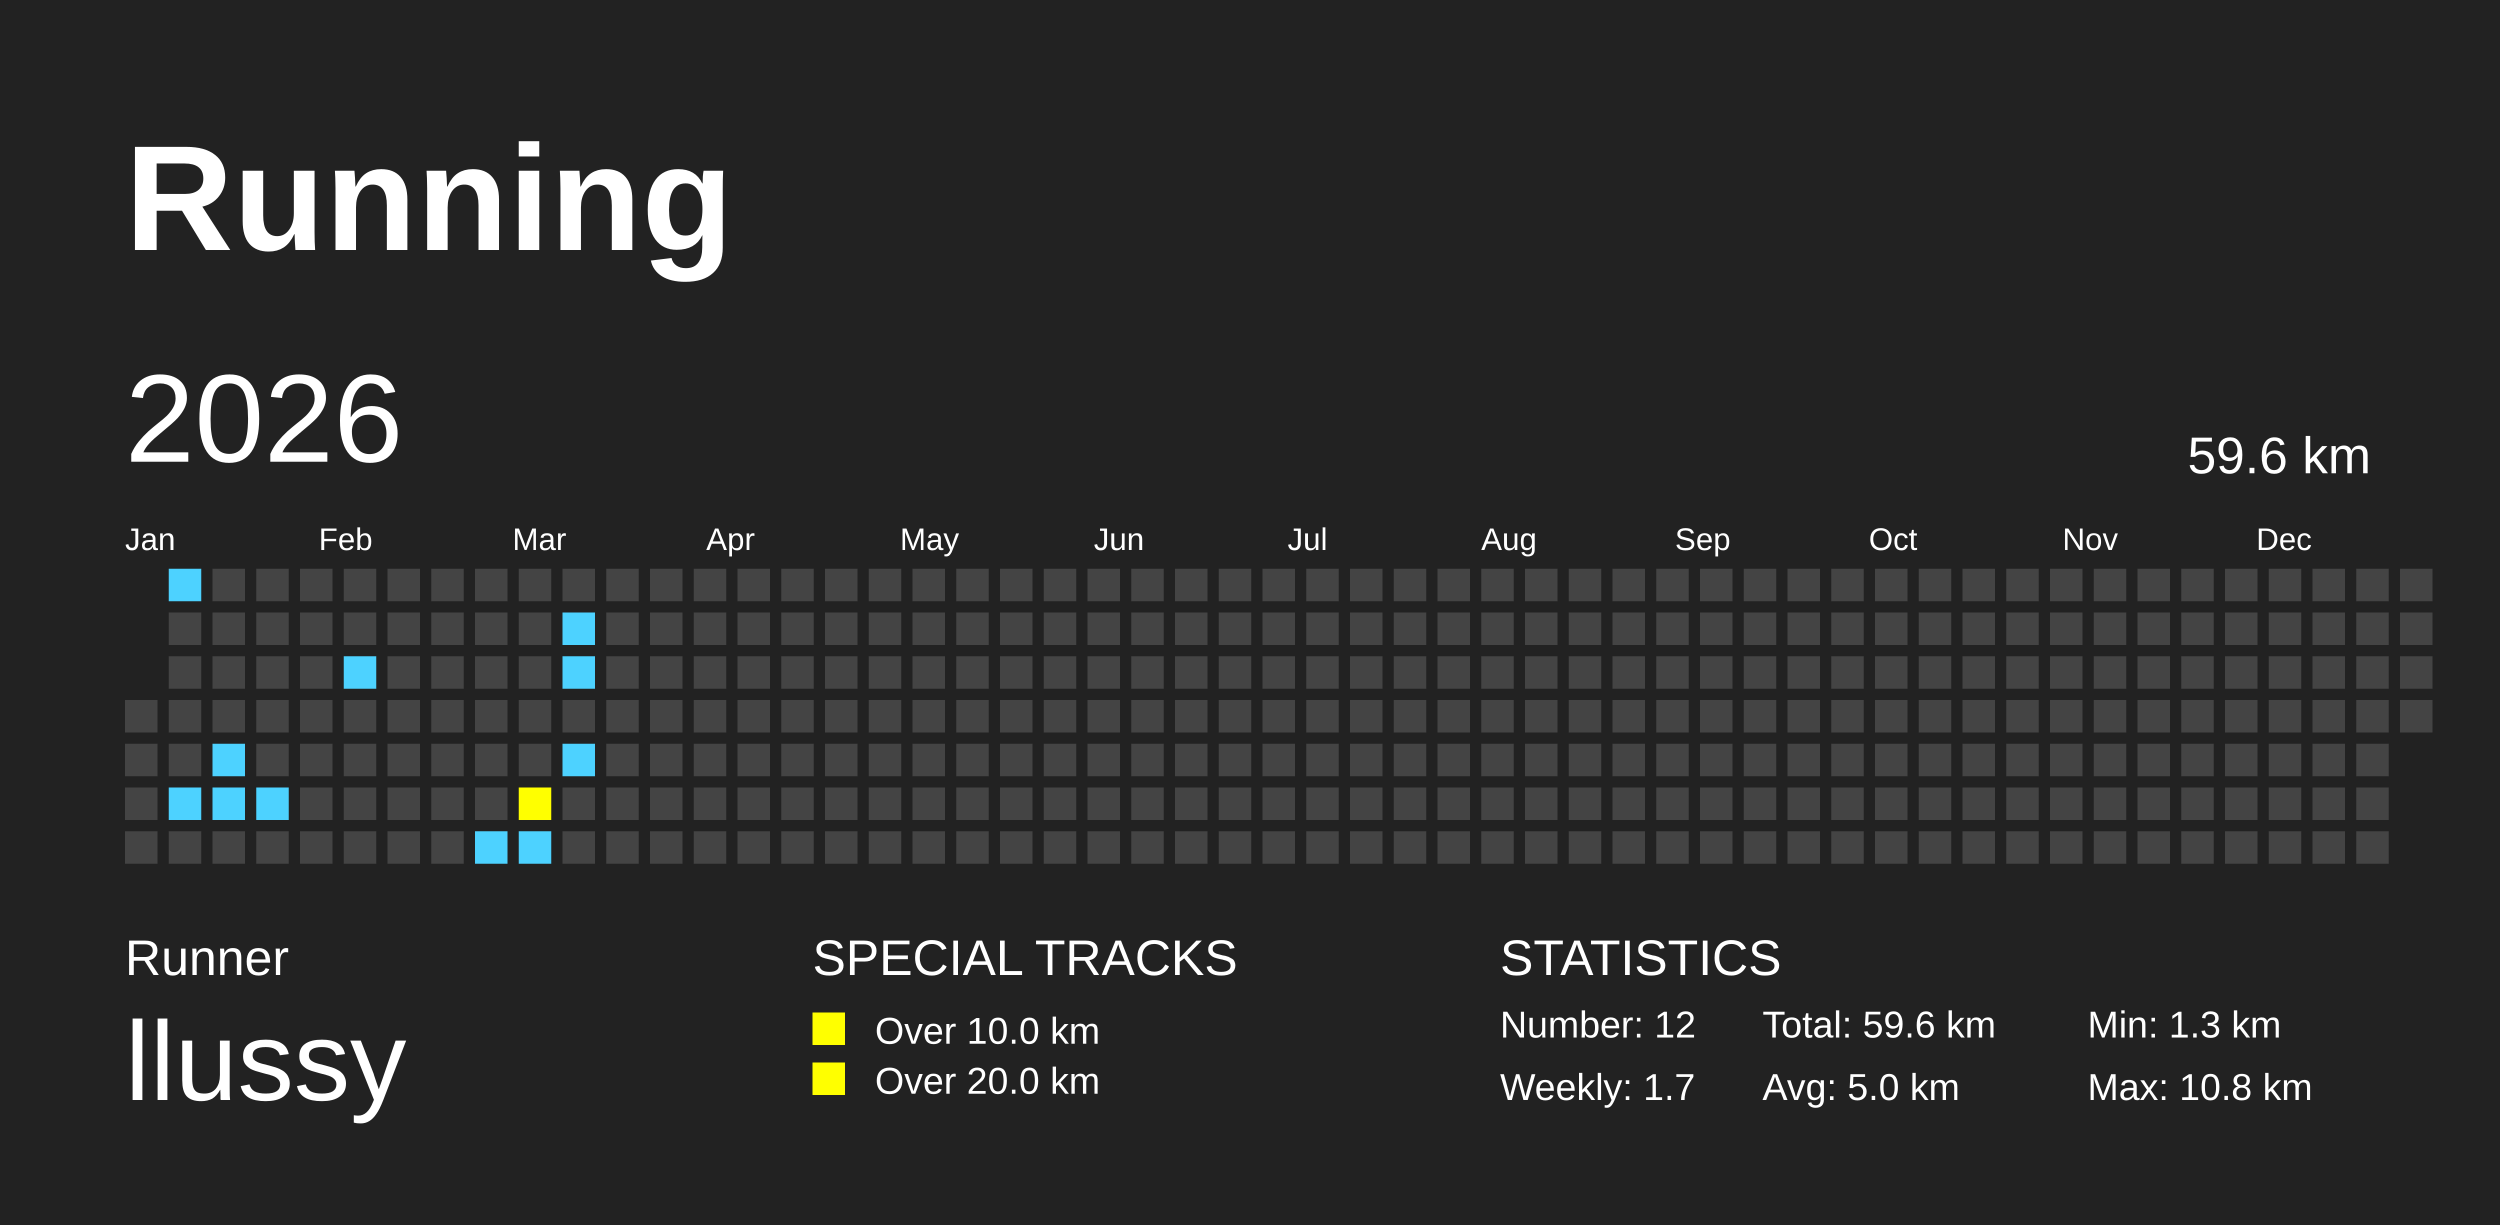
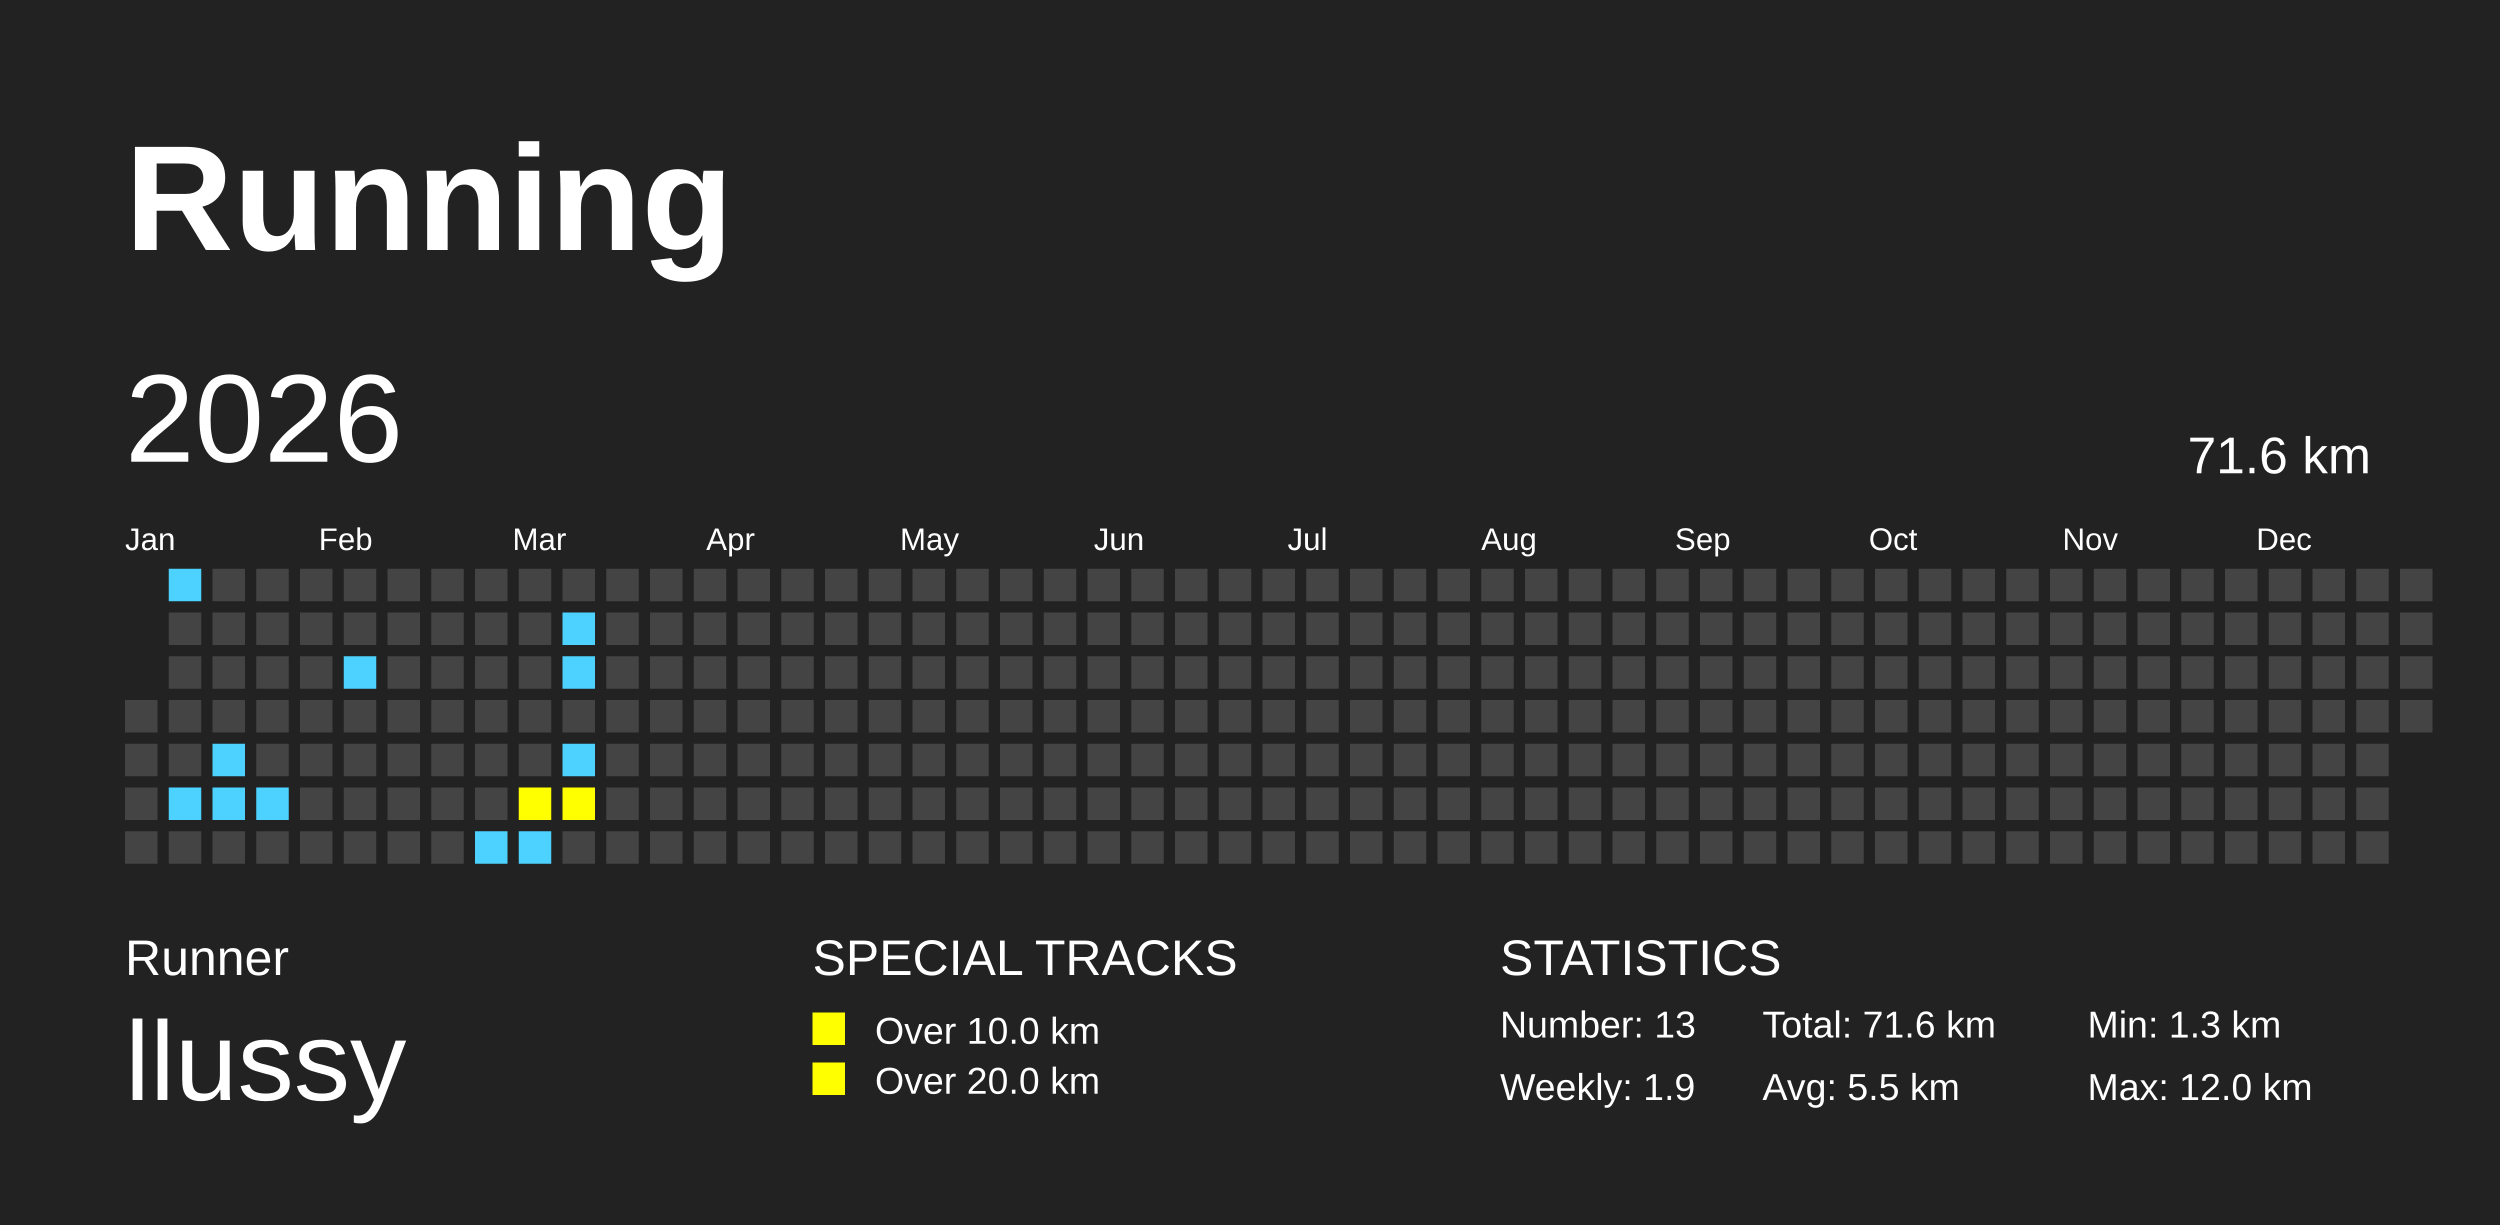
<svg xmlns="http://www.w3.org/2000/svg" baseProfile="full" height="98mm" version="1.1" viewBox="0,0,200,98" width="200mm">
  <defs />
  <rect fill="#222222" height="98" width="200" x="0" y="0" />
  <text fill="#FFFFFF" style="font-size:12px; font-family:Arial; font-weight:bold;" x="10" y="20">Running</text>
  <text fill="#FFFFFF" style="font-size:4px; font-family:Arial" x="10" y="78">Runner</text>
  <text fill="#FFFFFF" style="font-size:9px; font-family:Arial" x="10" y="88">llussy</text>
  <text fill="#FFFFFF" style="font-size:4px; font-family:Arial" x="65" y="78">SPECIAL TRACKS</text>
  <rect fill="#FFFF00" height="2.6" width="2.6" x="65" y="81" />
  <text fill="#FFFFFF" style="font-size:3px; font-family:Arial" x="70" y="83.5">Over 10.0 km</text>
  <rect fill="#FFFF00" height="2.6" width="2.6" x="65" y="85" />
  <text fill="#FFFFFF" style="font-size:3px; font-family:Arial" x="70" y="87.5">Over 20.0 km</text>
  <text fill="#FFFFFF" style="font-size:4px; font-family:Arial" x="120" y="78">STATISTICS</text>
-   <text fill="#FFFFFF" style="font-size:3px; font-family:Arial" x="120" y="83">Number: 12</text>
-   <text fill="#FFFFFF" style="font-size:3px; font-family:Arial" x="120" y="88">Weekly: 1.7</text>
-   <text fill="#FFFFFF" style="font-size:3px; font-family:Arial" x="141" y="83">Total: 59.6 km</text>
-   <text fill="#FFFFFF" style="font-size:3px; font-family:Arial" x="141" y="88">Avg: 5.0 km</text>
+   <text fill="#FFFFFF" style="font-size:3px; font-family:Arial" x="120" y="83">Number: 13</text>
+   <text fill="#FFFFFF" style="font-size:3px; font-family:Arial" x="120" y="88">Weekly: 1.9</text>
+   <text fill="#FFFFFF" style="font-size:3px; font-family:Arial" x="141" y="83">Total: 71.6 km</text>
+   <text fill="#FFFFFF" style="font-size:3px; font-family:Arial" x="141" y="88">Avg: 5.5 km</text>
  <text fill="#FFFFFF" style="font-size:3px; font-family:Arial" x="167" y="83">Min: 1.3 km</text>
-   <text fill="#FFFFFF" style="font-size:3px; font-family:Arial" x="167" y="88">Max: 10.8 km</text>
+   <text fill="#FFFFFF" style="font-size:3px; font-family:Arial" x="167" y="88">Max: 12.0 km</text>
  <text dominant-baseline="hanging" fill="#FFFFFF" style="font-size:10.0px; font-family:Arial;" x="10" y="30">2026</text>
-   <text dominant-baseline="hanging" fill="#FFFFFF" style="font-size:4.125px; font-family:Arial;" x="175" y="35">59.6 km</text>
+   <text dominant-baseline="hanging" fill="#FFFFFF" style="font-size:4.125px; font-family:Arial;" x="175" y="35">71.6 km</text>
  <text fill="#FFFFFF" style="font-size:2.5px; font-family:Arial" x="10.0" y="44">Jan</text>
  <text fill="#FFFFFF" style="font-size:2.5px; font-family:Arial" x="25.5" y="44">Feb</text>
  <text fill="#FFFFFF" style="font-size:2.5px; font-family:Arial" x="41.0" y="44">Mar</text>
  <text fill="#FFFFFF" style="font-size:2.5px; font-family:Arial" x="56.5" y="44">Apr</text>
  <text fill="#FFFFFF" style="font-size:2.5px; font-family:Arial" x="72.0" y="44">May</text>
  <text fill="#FFFFFF" style="font-size:2.5px; font-family:Arial" x="87.5" y="44">Jun</text>
  <text fill="#FFFFFF" style="font-size:2.5px; font-family:Arial" x="103.0" y="44">Jul</text>
  <text fill="#FFFFFF" style="font-size:2.5px; font-family:Arial" x="118.5" y="44">Aug</text>
  <text fill="#FFFFFF" style="font-size:2.5px; font-family:Arial" x="134.0" y="44">Sep</text>
  <text fill="#FFFFFF" style="font-size:2.5px; font-family:Arial" x="149.5" y="44">Oct</text>
  <text fill="#FFFFFF" style="font-size:2.5px; font-family:Arial" x="165.0" y="44">Nov</text>
  <text fill="#FFFFFF" style="font-size:2.5px; font-family:Arial" x="180.5" y="44">Dec</text>
  <rect fill="#444444" height="2.6" width="2.6" x="10.0" y="56.0" />
  <rect fill="#444444" height="2.6" width="2.6" x="10.0" y="59.5" />
  <rect fill="#444444" height="2.6" width="2.6" x="10.0" y="63.0" />
  <rect fill="#444444" height="2.6" width="2.6" x="10.0" y="66.5" />
  <rect fill="#4DD2FF" height="2.6" width="2.6" x="13.5" y="45.5" />
  <rect fill="#444444" height="2.6" width="2.6" x="13.5" y="49.0" />
  <rect fill="#444444" height="2.6" width="2.6" x="13.5" y="52.5" />
  <rect fill="#444444" height="2.6" width="2.6" x="13.5" y="56.0" />
  <rect fill="#444444" height="2.6" width="2.6" x="13.5" y="59.5" />
  <rect fill="#4DD2FF" height="2.6" width="2.6" x="13.5" y="63.0" />
  <rect fill="#444444" height="2.6" width="2.6" x="13.5" y="66.5" />
  <rect fill="#444444" height="2.6" width="2.6" x="17.0" y="45.5" />
  <rect fill="#444444" height="2.6" width="2.6" x="17.0" y="49.0" />
  <rect fill="#444444" height="2.6" width="2.6" x="17.0" y="52.5" />
  <rect fill="#444444" height="2.6" width="2.6" x="17.0" y="56.0" />
  <rect fill="#4DD2FF" height="2.6" width="2.6" x="17.0" y="59.5" />
  <rect fill="#4DD2FF" height="2.6" width="2.6" x="17.0" y="63.0" />
  <rect fill="#444444" height="2.6" width="2.6" x="17.0" y="66.5" />
  <rect fill="#444444" height="2.6" width="2.6" x="20.5" y="45.5" />
  <rect fill="#444444" height="2.6" width="2.6" x="20.5" y="49.0" />
  <rect fill="#444444" height="2.6" width="2.6" x="20.5" y="52.5" />
  <rect fill="#444444" height="2.6" width="2.6" x="20.5" y="56.0" />
  <rect fill="#444444" height="2.6" width="2.6" x="20.5" y="59.5" />
  <rect fill="#4DD2FF" height="2.6" width="2.6" x="20.5" y="63.0" />
  <rect fill="#444444" height="2.6" width="2.6" x="20.5" y="66.5" />
  <rect fill="#444444" height="2.6" width="2.6" x="24.0" y="45.5" />
  <rect fill="#444444" height="2.6" width="2.6" x="24.0" y="49.0" />
  <rect fill="#444444" height="2.6" width="2.6" x="24.0" y="52.5" />
  <rect fill="#444444" height="2.6" width="2.6" x="24.0" y="56.0" />
  <rect fill="#444444" height="2.6" width="2.6" x="24.0" y="59.5" />
  <rect fill="#444444" height="2.6" width="2.6" x="24.0" y="63.0" />
  <rect fill="#444444" height="2.6" width="2.6" x="24.0" y="66.5" />
  <rect fill="#444444" height="2.6" width="2.6" x="27.5" y="45.5" />
  <rect fill="#444444" height="2.6" width="2.6" x="27.5" y="49.0" />
  <rect fill="#4DD2FF" height="2.6" width="2.6" x="27.5" y="52.5" />
  <rect fill="#444444" height="2.6" width="2.6" x="27.5" y="56.0" />
  <rect fill="#444444" height="2.6" width="2.6" x="27.5" y="59.5" />
  <rect fill="#444444" height="2.6" width="2.6" x="27.5" y="63.0" />
  <rect fill="#444444" height="2.6" width="2.6" x="27.5" y="66.5" />
  <rect fill="#444444" height="2.6" width="2.6" x="31.0" y="45.5" />
  <rect fill="#444444" height="2.6" width="2.6" x="31.0" y="49.0" />
  <rect fill="#444444" height="2.6" width="2.6" x="31.0" y="52.5" />
  <rect fill="#444444" height="2.6" width="2.6" x="31.0" y="56.0" />
  <rect fill="#444444" height="2.6" width="2.6" x="31.0" y="59.5" />
  <rect fill="#444444" height="2.6" width="2.6" x="31.0" y="63.0" />
  <rect fill="#444444" height="2.6" width="2.6" x="31.0" y="66.5" />
  <rect fill="#444444" height="2.6" width="2.6" x="34.5" y="45.5" />
  <rect fill="#444444" height="2.6" width="2.6" x="34.5" y="49.0" />
  <rect fill="#444444" height="2.6" width="2.6" x="34.5" y="52.5" />
  <rect fill="#444444" height="2.6" width="2.6" x="34.5" y="56.0" />
  <rect fill="#444444" height="2.6" width="2.6" x="34.5" y="59.5" />
  <rect fill="#444444" height="2.6" width="2.6" x="34.5" y="63.0" />
  <rect fill="#444444" height="2.6" width="2.6" x="34.5" y="66.5" />
  <rect fill="#444444" height="2.6" width="2.6" x="38.0" y="45.5" />
  <rect fill="#444444" height="2.6" width="2.6" x="38.0" y="49.0" />
  <rect fill="#444444" height="2.6" width="2.6" x="38.0" y="52.5" />
  <rect fill="#444444" height="2.6" width="2.6" x="38.0" y="56.0" />
  <rect fill="#444444" height="2.6" width="2.6" x="38.0" y="59.5" />
  <rect fill="#444444" height="2.6" width="2.6" x="38.0" y="63.0" />
  <rect fill="#4DD2FF" height="2.6" width="2.6" x="38.0" y="66.5" />
  <rect fill="#444444" height="2.6" width="2.6" x="41.5" y="45.5" />
  <rect fill="#444444" height="2.6" width="2.6" x="41.5" y="49.0" />
  <rect fill="#444444" height="2.6" width="2.6" x="41.5" y="52.5" />
  <rect fill="#444444" height="2.6" width="2.6" x="41.5" y="56.0" />
  <rect fill="#444444" height="2.6" width="2.6" x="41.5" y="59.5" />
  <rect fill="#FFFF00" height="2.6" width="2.6" x="41.5" y="63.0" />
  <rect fill="#4DD2FF" height="2.6" width="2.6" x="41.5" y="66.5" />
  <rect fill="#444444" height="2.6" width="2.6" x="45.0" y="45.5" />
  <rect fill="#4DD2FF" height="2.6" width="2.6" x="45.0" y="49.0" />
  <rect fill="#4DD2FF" height="2.6" width="2.6" x="45.0" y="52.5" />
  <rect fill="#444444" height="2.6" width="2.6" x="45.0" y="56.0" />
  <rect fill="#4DD2FF" height="2.6" width="2.6" x="45.0" y="59.5" />
-   <rect fill="#444444" height="2.6" width="2.6" x="45.0" y="63.0" />
+   <rect fill="#FFFF00" height="2.6" width="2.6" x="45.0" y="63.0" />
  <rect fill="#444444" height="2.6" width="2.6" x="45.0" y="66.5" />
  <rect fill="#444444" height="2.6" width="2.6" x="48.5" y="45.5" />
  <rect fill="#444444" height="2.6" width="2.6" x="48.5" y="49.0" />
  <rect fill="#444444" height="2.6" width="2.6" x="48.5" y="52.5" />
  <rect fill="#444444" height="2.6" width="2.6" x="48.5" y="56.0" />
  <rect fill="#444444" height="2.6" width="2.6" x="48.5" y="59.5" />
  <rect fill="#444444" height="2.6" width="2.6" x="48.5" y="63.0" />
  <rect fill="#444444" height="2.6" width="2.6" x="48.5" y="66.5" />
  <rect fill="#444444" height="2.6" width="2.6" x="52.0" y="45.5" />
  <rect fill="#444444" height="2.6" width="2.6" x="52.0" y="49.0" />
  <rect fill="#444444" height="2.6" width="2.6" x="52.0" y="52.5" />
  <rect fill="#444444" height="2.6" width="2.6" x="52.0" y="56.0" />
  <rect fill="#444444" height="2.6" width="2.6" x="52.0" y="59.5" />
  <rect fill="#444444" height="2.6" width="2.6" x="52.0" y="63.0" />
  <rect fill="#444444" height="2.6" width="2.6" x="52.0" y="66.5" />
  <rect fill="#444444" height="2.6" width="2.6" x="55.5" y="45.5" />
  <rect fill="#444444" height="2.6" width="2.6" x="55.5" y="49.0" />
  <rect fill="#444444" height="2.6" width="2.6" x="55.5" y="52.5" />
  <rect fill="#444444" height="2.6" width="2.6" x="55.5" y="56.0" />
  <rect fill="#444444" height="2.6" width="2.6" x="55.5" y="59.5" />
  <rect fill="#444444" height="2.6" width="2.6" x="55.5" y="63.0" />
  <rect fill="#444444" height="2.6" width="2.6" x="55.5" y="66.5" />
  <rect fill="#444444" height="2.6" width="2.6" x="59.0" y="45.5" />
  <rect fill="#444444" height="2.6" width="2.6" x="59.0" y="49.0" />
  <rect fill="#444444" height="2.6" width="2.6" x="59.0" y="52.5" />
  <rect fill="#444444" height="2.6" width="2.6" x="59.0" y="56.0" />
  <rect fill="#444444" height="2.6" width="2.6" x="59.0" y="59.5" />
  <rect fill="#444444" height="2.6" width="2.6" x="59.0" y="63.0" />
  <rect fill="#444444" height="2.6" width="2.6" x="59.0" y="66.5" />
  <rect fill="#444444" height="2.6" width="2.6" x="62.5" y="45.5" />
  <rect fill="#444444" height="2.6" width="2.6" x="62.5" y="49.0" />
  <rect fill="#444444" height="2.6" width="2.6" x="62.5" y="52.5" />
  <rect fill="#444444" height="2.6" width="2.6" x="62.5" y="56.0" />
  <rect fill="#444444" height="2.6" width="2.6" x="62.5" y="59.5" />
  <rect fill="#444444" height="2.6" width="2.6" x="62.5" y="63.0" />
  <rect fill="#444444" height="2.6" width="2.6" x="62.5" y="66.5" />
  <rect fill="#444444" height="2.6" width="2.6" x="66.0" y="45.5" />
  <rect fill="#444444" height="2.6" width="2.6" x="66.0" y="49.0" />
  <rect fill="#444444" height="2.6" width="2.6" x="66.0" y="52.5" />
  <rect fill="#444444" height="2.6" width="2.6" x="66.0" y="56.0" />
  <rect fill="#444444" height="2.6" width="2.6" x="66.0" y="59.5" />
  <rect fill="#444444" height="2.6" width="2.6" x="66.0" y="63.0" />
  <rect fill="#444444" height="2.6" width="2.6" x="66.0" y="66.5" />
  <rect fill="#444444" height="2.6" width="2.6" x="69.5" y="45.5" />
  <rect fill="#444444" height="2.6" width="2.6" x="69.5" y="49.0" />
  <rect fill="#444444" height="2.6" width="2.6" x="69.5" y="52.5" />
  <rect fill="#444444" height="2.6" width="2.6" x="69.5" y="56.0" />
  <rect fill="#444444" height="2.6" width="2.6" x="69.5" y="59.5" />
  <rect fill="#444444" height="2.6" width="2.6" x="69.5" y="63.0" />
  <rect fill="#444444" height="2.6" width="2.6" x="69.5" y="66.5" />
  <rect fill="#444444" height="2.6" width="2.6" x="73.0" y="45.5" />
  <rect fill="#444444" height="2.6" width="2.6" x="73.0" y="49.0" />
  <rect fill="#444444" height="2.6" width="2.6" x="73.0" y="52.5" />
  <rect fill="#444444" height="2.6" width="2.6" x="73.0" y="56.0" />
  <rect fill="#444444" height="2.6" width="2.6" x="73.0" y="59.5" />
  <rect fill="#444444" height="2.6" width="2.6" x="73.0" y="63.0" />
  <rect fill="#444444" height="2.6" width="2.6" x="73.0" y="66.5" />
  <rect fill="#444444" height="2.6" width="2.6" x="76.5" y="45.5" />
  <rect fill="#444444" height="2.6" width="2.6" x="76.5" y="49.0" />
  <rect fill="#444444" height="2.6" width="2.6" x="76.5" y="52.5" />
  <rect fill="#444444" height="2.6" width="2.6" x="76.5" y="56.0" />
  <rect fill="#444444" height="2.6" width="2.6" x="76.5" y="59.5" />
  <rect fill="#444444" height="2.6" width="2.6" x="76.5" y="63.0" />
  <rect fill="#444444" height="2.6" width="2.6" x="76.5" y="66.5" />
  <rect fill="#444444" height="2.6" width="2.6" x="80.0" y="45.5" />
  <rect fill="#444444" height="2.6" width="2.6" x="80.0" y="49.0" />
  <rect fill="#444444" height="2.6" width="2.6" x="80.0" y="52.5" />
  <rect fill="#444444" height="2.6" width="2.6" x="80.0" y="56.0" />
  <rect fill="#444444" height="2.6" width="2.6" x="80.0" y="59.5" />
  <rect fill="#444444" height="2.6" width="2.6" x="80.0" y="63.0" />
  <rect fill="#444444" height="2.6" width="2.6" x="80.0" y="66.5" />
  <rect fill="#444444" height="2.6" width="2.6" x="83.5" y="45.5" />
  <rect fill="#444444" height="2.6" width="2.6" x="83.5" y="49.0" />
  <rect fill="#444444" height="2.6" width="2.6" x="83.5" y="52.5" />
  <rect fill="#444444" height="2.6" width="2.6" x="83.5" y="56.0" />
  <rect fill="#444444" height="2.6" width="2.6" x="83.5" y="59.5" />
  <rect fill="#444444" height="2.6" width="2.6" x="83.5" y="63.0" />
  <rect fill="#444444" height="2.6" width="2.6" x="83.5" y="66.5" />
  <rect fill="#444444" height="2.6" width="2.6" x="87.0" y="45.5" />
  <rect fill="#444444" height="2.6" width="2.6" x="87.0" y="49.0" />
  <rect fill="#444444" height="2.6" width="2.6" x="87.0" y="52.5" />
  <rect fill="#444444" height="2.6" width="2.6" x="87.0" y="56.0" />
  <rect fill="#444444" height="2.6" width="2.6" x="87.0" y="59.5" />
  <rect fill="#444444" height="2.6" width="2.6" x="87.0" y="63.0" />
  <rect fill="#444444" height="2.6" width="2.6" x="87.0" y="66.5" />
  <rect fill="#444444" height="2.6" width="2.6" x="90.5" y="45.5" />
  <rect fill="#444444" height="2.6" width="2.6" x="90.5" y="49.0" />
  <rect fill="#444444" height="2.6" width="2.6" x="90.5" y="52.5" />
  <rect fill="#444444" height="2.6" width="2.6" x="90.5" y="56.0" />
  <rect fill="#444444" height="2.6" width="2.6" x="90.5" y="59.5" />
  <rect fill="#444444" height="2.6" width="2.6" x="90.5" y="63.0" />
  <rect fill="#444444" height="2.6" width="2.6" x="90.5" y="66.5" />
  <rect fill="#444444" height="2.6" width="2.6" x="94.0" y="45.5" />
  <rect fill="#444444" height="2.6" width="2.6" x="94.0" y="49.0" />
  <rect fill="#444444" height="2.6" width="2.6" x="94.0" y="52.5" />
  <rect fill="#444444" height="2.6" width="2.6" x="94.0" y="56.0" />
  <rect fill="#444444" height="2.6" width="2.6" x="94.0" y="59.5" />
  <rect fill="#444444" height="2.6" width="2.6" x="94.0" y="63.0" />
  <rect fill="#444444" height="2.6" width="2.6" x="94.0" y="66.5" />
  <rect fill="#444444" height="2.6" width="2.6" x="97.5" y="45.5" />
  <rect fill="#444444" height="2.6" width="2.6" x="97.5" y="49.0" />
  <rect fill="#444444" height="2.6" width="2.6" x="97.5" y="52.5" />
  <rect fill="#444444" height="2.6" width="2.6" x="97.5" y="56.0" />
  <rect fill="#444444" height="2.6" width="2.6" x="97.5" y="59.5" />
  <rect fill="#444444" height="2.6" width="2.6" x="97.5" y="63.0" />
  <rect fill="#444444" height="2.6" width="2.6" x="97.5" y="66.5" />
  <rect fill="#444444" height="2.6" width="2.6" x="101.0" y="45.5" />
  <rect fill="#444444" height="2.6" width="2.6" x="101.0" y="49.0" />
  <rect fill="#444444" height="2.6" width="2.6" x="101.0" y="52.5" />
  <rect fill="#444444" height="2.6" width="2.6" x="101.0" y="56.0" />
  <rect fill="#444444" height="2.6" width="2.6" x="101.0" y="59.5" />
  <rect fill="#444444" height="2.6" width="2.6" x="101.0" y="63.0" />
  <rect fill="#444444" height="2.6" width="2.6" x="101.0" y="66.5" />
  <rect fill="#444444" height="2.6" width="2.6" x="104.5" y="45.5" />
  <rect fill="#444444" height="2.6" width="2.6" x="104.5" y="49.0" />
  <rect fill="#444444" height="2.6" width="2.6" x="104.5" y="52.5" />
  <rect fill="#444444" height="2.6" width="2.6" x="104.5" y="56.0" />
  <rect fill="#444444" height="2.6" width="2.6" x="104.5" y="59.5" />
  <rect fill="#444444" height="2.6" width="2.6" x="104.5" y="63.0" />
  <rect fill="#444444" height="2.6" width="2.6" x="104.5" y="66.5" />
  <rect fill="#444444" height="2.6" width="2.6" x="108.0" y="45.5" />
  <rect fill="#444444" height="2.6" width="2.6" x="108.0" y="49.0" />
  <rect fill="#444444" height="2.6" width="2.6" x="108.0" y="52.5" />
  <rect fill="#444444" height="2.6" width="2.6" x="108.0" y="56.0" />
  <rect fill="#444444" height="2.6" width="2.6" x="108.0" y="59.5" />
  <rect fill="#444444" height="2.6" width="2.6" x="108.0" y="63.0" />
  <rect fill="#444444" height="2.6" width="2.6" x="108.0" y="66.5" />
  <rect fill="#444444" height="2.6" width="2.6" x="111.5" y="45.5" />
  <rect fill="#444444" height="2.6" width="2.6" x="111.5" y="49.0" />
  <rect fill="#444444" height="2.6" width="2.6" x="111.5" y="52.5" />
  <rect fill="#444444" height="2.6" width="2.6" x="111.5" y="56.0" />
  <rect fill="#444444" height="2.6" width="2.6" x="111.5" y="59.5" />
  <rect fill="#444444" height="2.6" width="2.6" x="111.5" y="63.0" />
  <rect fill="#444444" height="2.6" width="2.6" x="111.5" y="66.5" />
  <rect fill="#444444" height="2.6" width="2.6" x="115.0" y="45.5" />
  <rect fill="#444444" height="2.6" width="2.6" x="115.0" y="49.0" />
  <rect fill="#444444" height="2.6" width="2.6" x="115.0" y="52.5" />
  <rect fill="#444444" height="2.6" width="2.6" x="115.0" y="56.0" />
  <rect fill="#444444" height="2.6" width="2.6" x="115.0" y="59.5" />
  <rect fill="#444444" height="2.6" width="2.6" x="115.0" y="63.0" />
  <rect fill="#444444" height="2.6" width="2.6" x="115.0" y="66.5" />
  <rect fill="#444444" height="2.6" width="2.6" x="118.5" y="45.5" />
  <rect fill="#444444" height="2.6" width="2.6" x="118.5" y="49.0" />
  <rect fill="#444444" height="2.6" width="2.6" x="118.5" y="52.5" />
  <rect fill="#444444" height="2.6" width="2.6" x="118.5" y="56.0" />
  <rect fill="#444444" height="2.6" width="2.6" x="118.5" y="59.5" />
  <rect fill="#444444" height="2.6" width="2.6" x="118.5" y="63.0" />
  <rect fill="#444444" height="2.6" width="2.6" x="118.5" y="66.5" />
  <rect fill="#444444" height="2.6" width="2.6" x="122.0" y="45.5" />
  <rect fill="#444444" height="2.6" width="2.6" x="122.0" y="49.0" />
  <rect fill="#444444" height="2.6" width="2.6" x="122.0" y="52.5" />
  <rect fill="#444444" height="2.6" width="2.6" x="122.0" y="56.0" />
  <rect fill="#444444" height="2.6" width="2.6" x="122.0" y="59.5" />
  <rect fill="#444444" height="2.6" width="2.6" x="122.0" y="63.0" />
  <rect fill="#444444" height="2.6" width="2.6" x="122.0" y="66.5" />
  <rect fill="#444444" height="2.6" width="2.6" x="125.5" y="45.5" />
  <rect fill="#444444" height="2.6" width="2.6" x="125.5" y="49.0" />
  <rect fill="#444444" height="2.6" width="2.6" x="125.5" y="52.5" />
  <rect fill="#444444" height="2.6" width="2.6" x="125.5" y="56.0" />
  <rect fill="#444444" height="2.6" width="2.6" x="125.5" y="59.5" />
  <rect fill="#444444" height="2.6" width="2.6" x="125.5" y="63.0" />
  <rect fill="#444444" height="2.6" width="2.6" x="125.5" y="66.5" />
  <rect fill="#444444" height="2.6" width="2.6" x="129.0" y="45.5" />
  <rect fill="#444444" height="2.6" width="2.6" x="129.0" y="49.0" />
  <rect fill="#444444" height="2.6" width="2.6" x="129.0" y="52.5" />
  <rect fill="#444444" height="2.6" width="2.6" x="129.0" y="56.0" />
  <rect fill="#444444" height="2.6" width="2.6" x="129.0" y="59.5" />
  <rect fill="#444444" height="2.6" width="2.6" x="129.0" y="63.0" />
  <rect fill="#444444" height="2.6" width="2.6" x="129.0" y="66.5" />
  <rect fill="#444444" height="2.6" width="2.6" x="132.5" y="45.5" />
  <rect fill="#444444" height="2.6" width="2.6" x="132.5" y="49.0" />
  <rect fill="#444444" height="2.6" width="2.6" x="132.5" y="52.5" />
  <rect fill="#444444" height="2.6" width="2.6" x="132.5" y="56.0" />
  <rect fill="#444444" height="2.6" width="2.6" x="132.5" y="59.5" />
  <rect fill="#444444" height="2.6" width="2.6" x="132.5" y="63.0" />
  <rect fill="#444444" height="2.6" width="2.6" x="132.5" y="66.5" />
  <rect fill="#444444" height="2.6" width="2.6" x="136.0" y="45.5" />
  <rect fill="#444444" height="2.6" width="2.6" x="136.0" y="49.0" />
  <rect fill="#444444" height="2.6" width="2.6" x="136.0" y="52.5" />
  <rect fill="#444444" height="2.6" width="2.6" x="136.0" y="56.0" />
  <rect fill="#444444" height="2.6" width="2.6" x="136.0" y="59.5" />
  <rect fill="#444444" height="2.6" width="2.6" x="136.0" y="63.0" />
  <rect fill="#444444" height="2.6" width="2.6" x="136.0" y="66.5" />
  <rect fill="#444444" height="2.6" width="2.6" x="139.5" y="45.5" />
  <rect fill="#444444" height="2.6" width="2.6" x="139.5" y="49.0" />
  <rect fill="#444444" height="2.6" width="2.6" x="139.5" y="52.5" />
  <rect fill="#444444" height="2.6" width="2.6" x="139.5" y="56.0" />
  <rect fill="#444444" height="2.6" width="2.6" x="139.5" y="59.5" />
  <rect fill="#444444" height="2.6" width="2.6" x="139.5" y="63.0" />
  <rect fill="#444444" height="2.6" width="2.6" x="139.5" y="66.5" />
  <rect fill="#444444" height="2.6" width="2.6" x="143.0" y="45.5" />
  <rect fill="#444444" height="2.6" width="2.6" x="143.0" y="49.0" />
  <rect fill="#444444" height="2.6" width="2.6" x="143.0" y="52.5" />
  <rect fill="#444444" height="2.6" width="2.6" x="143.0" y="56.0" />
  <rect fill="#444444" height="2.6" width="2.6" x="143.0" y="59.5" />
  <rect fill="#444444" height="2.6" width="2.6" x="143.0" y="63.0" />
  <rect fill="#444444" height="2.6" width="2.6" x="143.0" y="66.5" />
  <rect fill="#444444" height="2.6" width="2.6" x="146.5" y="45.5" />
  <rect fill="#444444" height="2.6" width="2.6" x="146.5" y="49.0" />
  <rect fill="#444444" height="2.6" width="2.6" x="146.5" y="52.5" />
  <rect fill="#444444" height="2.6" width="2.6" x="146.5" y="56.0" />
  <rect fill="#444444" height="2.6" width="2.6" x="146.5" y="59.5" />
  <rect fill="#444444" height="2.6" width="2.6" x="146.5" y="63.0" />
  <rect fill="#444444" height="2.6" width="2.6" x="146.5" y="66.5" />
  <rect fill="#444444" height="2.6" width="2.6" x="150.0" y="45.5" />
  <rect fill="#444444" height="2.6" width="2.6" x="150.0" y="49.0" />
  <rect fill="#444444" height="2.6" width="2.6" x="150.0" y="52.5" />
  <rect fill="#444444" height="2.6" width="2.6" x="150.0" y="56.0" />
  <rect fill="#444444" height="2.6" width="2.6" x="150.0" y="59.5" />
  <rect fill="#444444" height="2.6" width="2.6" x="150.0" y="63.0" />
  <rect fill="#444444" height="2.6" width="2.6" x="150.0" y="66.5" />
  <rect fill="#444444" height="2.6" width="2.6" x="153.5" y="45.5" />
  <rect fill="#444444" height="2.6" width="2.6" x="153.5" y="49.0" />
  <rect fill="#444444" height="2.6" width="2.6" x="153.5" y="52.5" />
  <rect fill="#444444" height="2.6" width="2.6" x="153.5" y="56.0" />
  <rect fill="#444444" height="2.6" width="2.6" x="153.5" y="59.5" />
  <rect fill="#444444" height="2.6" width="2.6" x="153.5" y="63.0" />
  <rect fill="#444444" height="2.6" width="2.6" x="153.5" y="66.5" />
  <rect fill="#444444" height="2.6" width="2.6" x="157.0" y="45.5" />
  <rect fill="#444444" height="2.6" width="2.6" x="157.0" y="49.0" />
  <rect fill="#444444" height="2.6" width="2.6" x="157.0" y="52.5" />
  <rect fill="#444444" height="2.6" width="2.6" x="157.0" y="56.0" />
  <rect fill="#444444" height="2.6" width="2.6" x="157.0" y="59.5" />
  <rect fill="#444444" height="2.6" width="2.6" x="157.0" y="63.0" />
  <rect fill="#444444" height="2.6" width="2.6" x="157.0" y="66.5" />
  <rect fill="#444444" height="2.6" width="2.6" x="160.5" y="45.5" />
  <rect fill="#444444" height="2.6" width="2.6" x="160.5" y="49.0" />
  <rect fill="#444444" height="2.6" width="2.6" x="160.5" y="52.5" />
  <rect fill="#444444" height="2.6" width="2.6" x="160.5" y="56.0" />
  <rect fill="#444444" height="2.6" width="2.6" x="160.5" y="59.5" />
  <rect fill="#444444" height="2.6" width="2.6" x="160.5" y="63.0" />
  <rect fill="#444444" height="2.6" width="2.6" x="160.5" y="66.5" />
  <rect fill="#444444" height="2.6" width="2.6" x="164.0" y="45.5" />
  <rect fill="#444444" height="2.6" width="2.6" x="164.0" y="49.0" />
  <rect fill="#444444" height="2.6" width="2.6" x="164.0" y="52.5" />
  <rect fill="#444444" height="2.6" width="2.6" x="164.0" y="56.0" />
  <rect fill="#444444" height="2.6" width="2.6" x="164.0" y="59.5" />
  <rect fill="#444444" height="2.6" width="2.6" x="164.0" y="63.0" />
  <rect fill="#444444" height="2.6" width="2.6" x="164.0" y="66.5" />
  <rect fill="#444444" height="2.6" width="2.6" x="167.5" y="45.5" />
  <rect fill="#444444" height="2.6" width="2.6" x="167.5" y="49.0" />
  <rect fill="#444444" height="2.6" width="2.6" x="167.5" y="52.5" />
  <rect fill="#444444" height="2.6" width="2.6" x="167.5" y="56.0" />
  <rect fill="#444444" height="2.6" width="2.6" x="167.5" y="59.5" />
  <rect fill="#444444" height="2.6" width="2.6" x="167.5" y="63.0" />
  <rect fill="#444444" height="2.6" width="2.6" x="167.5" y="66.5" />
  <rect fill="#444444" height="2.6" width="2.6" x="171.0" y="45.5" />
  <rect fill="#444444" height="2.6" width="2.6" x="171.0" y="49.0" />
  <rect fill="#444444" height="2.6" width="2.6" x="171.0" y="52.5" />
  <rect fill="#444444" height="2.6" width="2.6" x="171.0" y="56.0" />
  <rect fill="#444444" height="2.6" width="2.6" x="171.0" y="59.5" />
  <rect fill="#444444" height="2.6" width="2.6" x="171.0" y="63.0" />
  <rect fill="#444444" height="2.6" width="2.6" x="171.0" y="66.5" />
  <rect fill="#444444" height="2.6" width="2.6" x="174.5" y="45.5" />
  <rect fill="#444444" height="2.6" width="2.6" x="174.5" y="49.0" />
  <rect fill="#444444" height="2.6" width="2.6" x="174.5" y="52.5" />
  <rect fill="#444444" height="2.6" width="2.6" x="174.5" y="56.0" />
  <rect fill="#444444" height="2.6" width="2.6" x="174.5" y="59.5" />
  <rect fill="#444444" height="2.6" width="2.6" x="174.5" y="63.0" />
  <rect fill="#444444" height="2.6" width="2.6" x="174.5" y="66.5" />
  <rect fill="#444444" height="2.6" width="2.6" x="178.0" y="45.5" />
  <rect fill="#444444" height="2.6" width="2.6" x="178.0" y="49.0" />
  <rect fill="#444444" height="2.6" width="2.6" x="178.0" y="52.5" />
  <rect fill="#444444" height="2.6" width="2.6" x="178.0" y="56.0" />
  <rect fill="#444444" height="2.6" width="2.6" x="178.0" y="59.5" />
  <rect fill="#444444" height="2.6" width="2.6" x="178.0" y="63.0" />
  <rect fill="#444444" height="2.6" width="2.6" x="178.0" y="66.5" />
  <rect fill="#444444" height="2.6" width="2.6" x="181.5" y="45.5" />
  <rect fill="#444444" height="2.6" width="2.6" x="181.5" y="49.0" />
  <rect fill="#444444" height="2.6" width="2.6" x="181.5" y="52.5" />
  <rect fill="#444444" height="2.6" width="2.6" x="181.5" y="56.0" />
  <rect fill="#444444" height="2.6" width="2.6" x="181.5" y="59.5" />
  <rect fill="#444444" height="2.6" width="2.6" x="181.5" y="63.0" />
  <rect fill="#444444" height="2.6" width="2.6" x="181.5" y="66.5" />
  <rect fill="#444444" height="2.6" width="2.6" x="185.0" y="45.5" />
  <rect fill="#444444" height="2.6" width="2.6" x="185.0" y="49.0" />
  <rect fill="#444444" height="2.6" width="2.6" x="185.0" y="52.5" />
  <rect fill="#444444" height="2.6" width="2.6" x="185.0" y="56.0" />
  <rect fill="#444444" height="2.6" width="2.6" x="185.0" y="59.5" />
  <rect fill="#444444" height="2.6" width="2.6" x="185.0" y="63.0" />
  <rect fill="#444444" height="2.6" width="2.6" x="185.0" y="66.5" />
  <rect fill="#444444" height="2.6" width="2.6" x="188.5" y="45.5" />
  <rect fill="#444444" height="2.6" width="2.6" x="188.5" y="49.0" />
  <rect fill="#444444" height="2.6" width="2.6" x="188.5" y="52.5" />
  <rect fill="#444444" height="2.6" width="2.6" x="188.5" y="56.0" />
  <rect fill="#444444" height="2.6" width="2.6" x="188.5" y="59.5" />
  <rect fill="#444444" height="2.6" width="2.6" x="188.5" y="63.0" />
  <rect fill="#444444" height="2.6" width="2.6" x="188.5" y="66.5" />
  <rect fill="#444444" height="2.6" width="2.6" x="192.0" y="45.5" />
  <rect fill="#444444" height="2.6" width="2.6" x="192.0" y="49.0" />
  <rect fill="#444444" height="2.6" width="2.6" x="192.0" y="52.5" />
  <rect fill="#444444" height="2.6" width="2.6" x="192.0" y="56.0" />
</svg>
